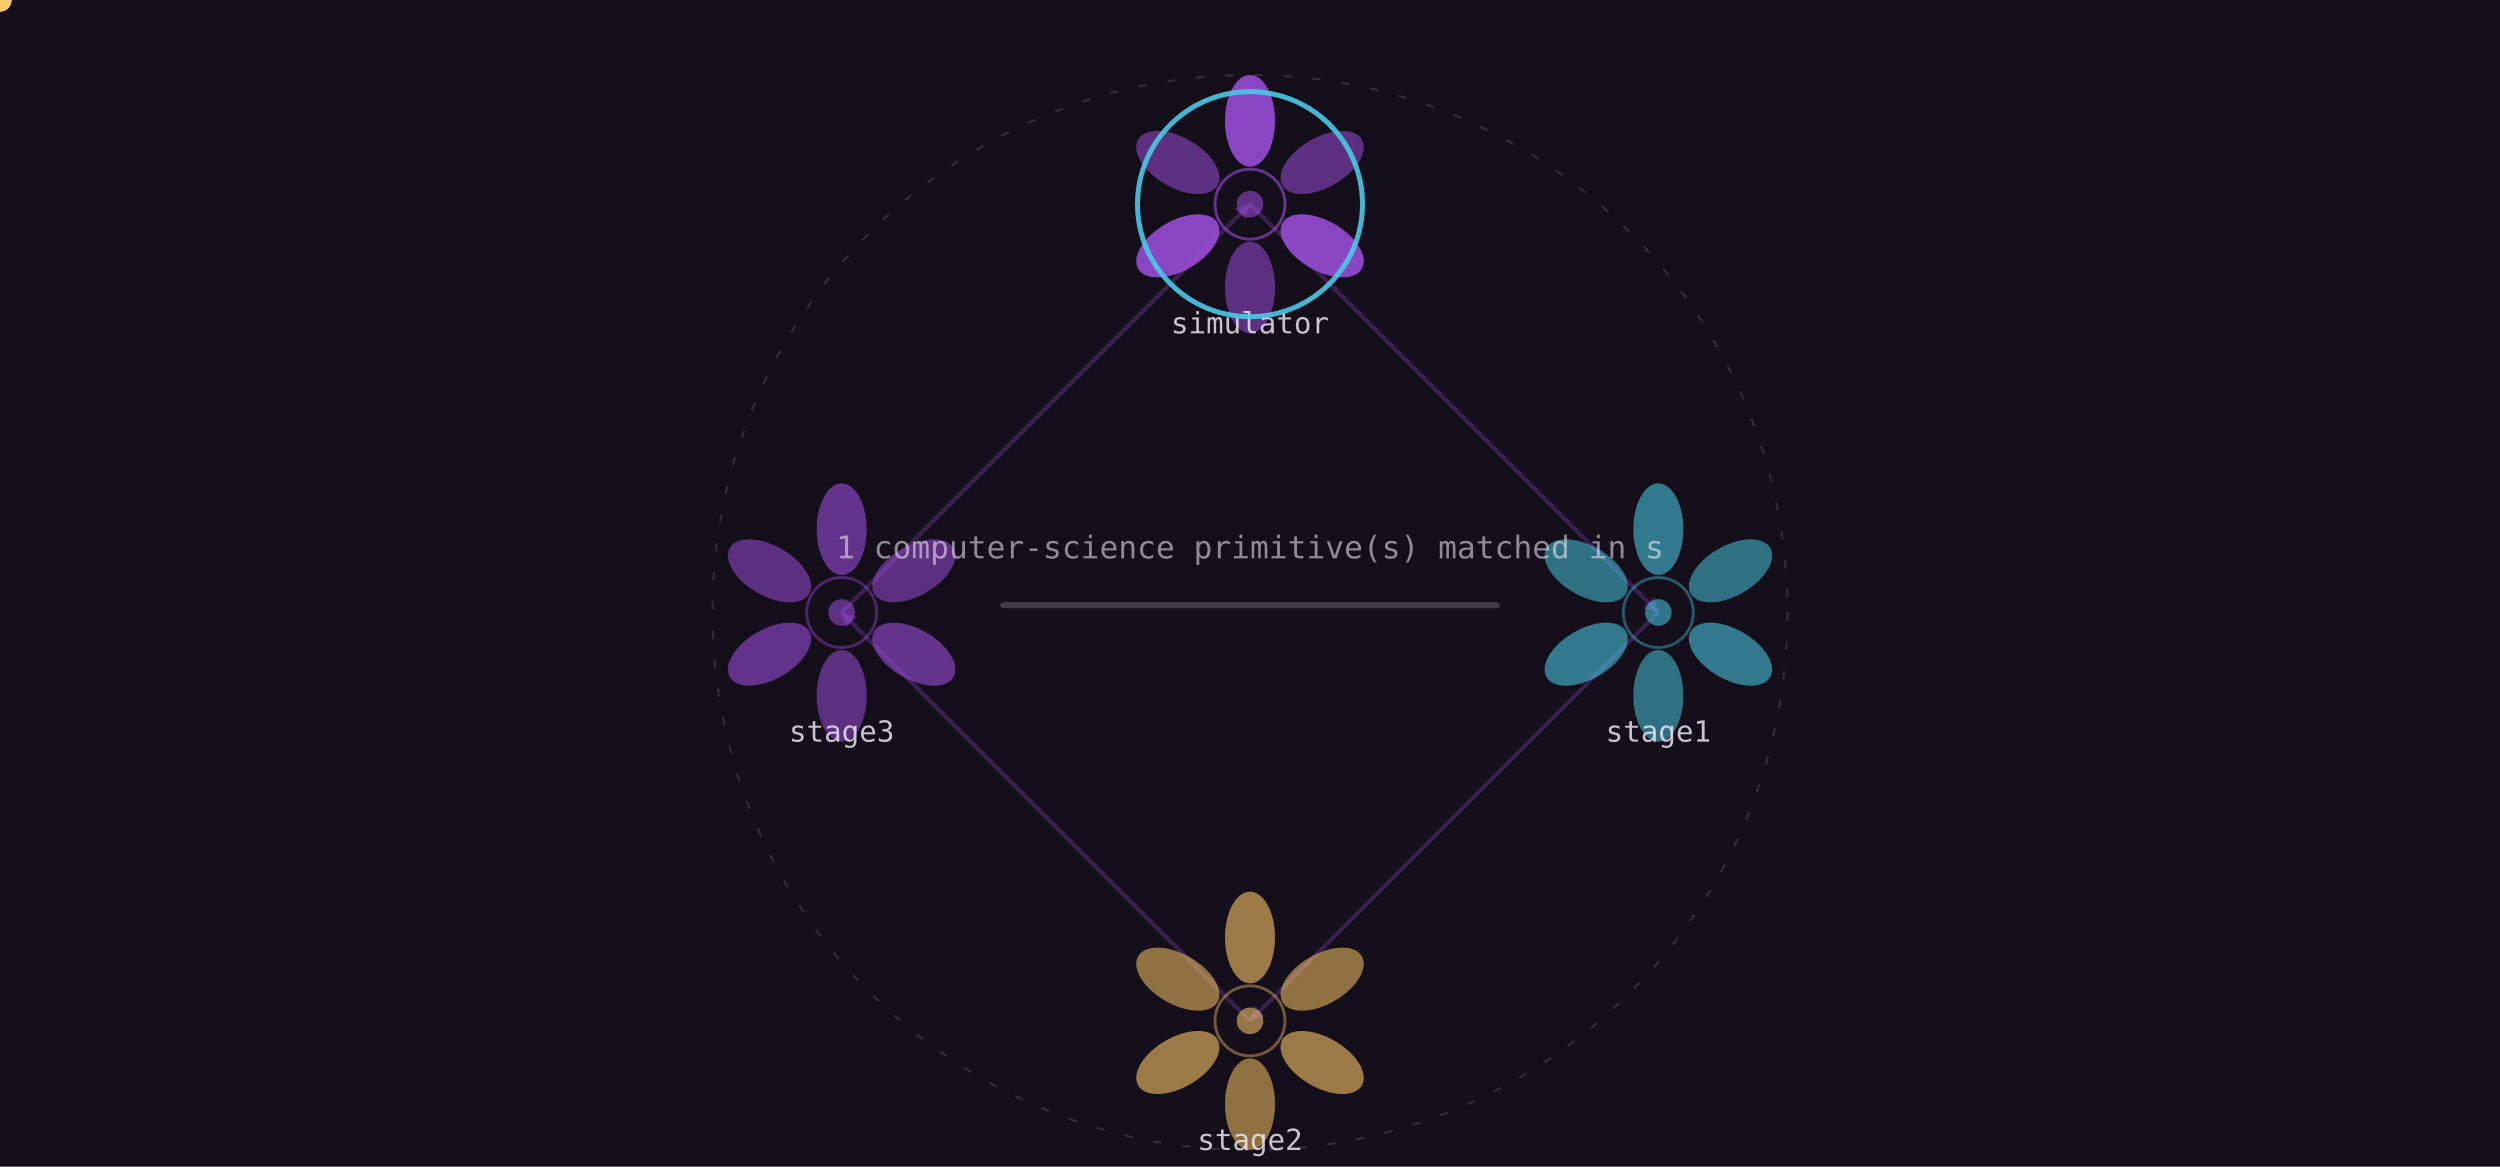
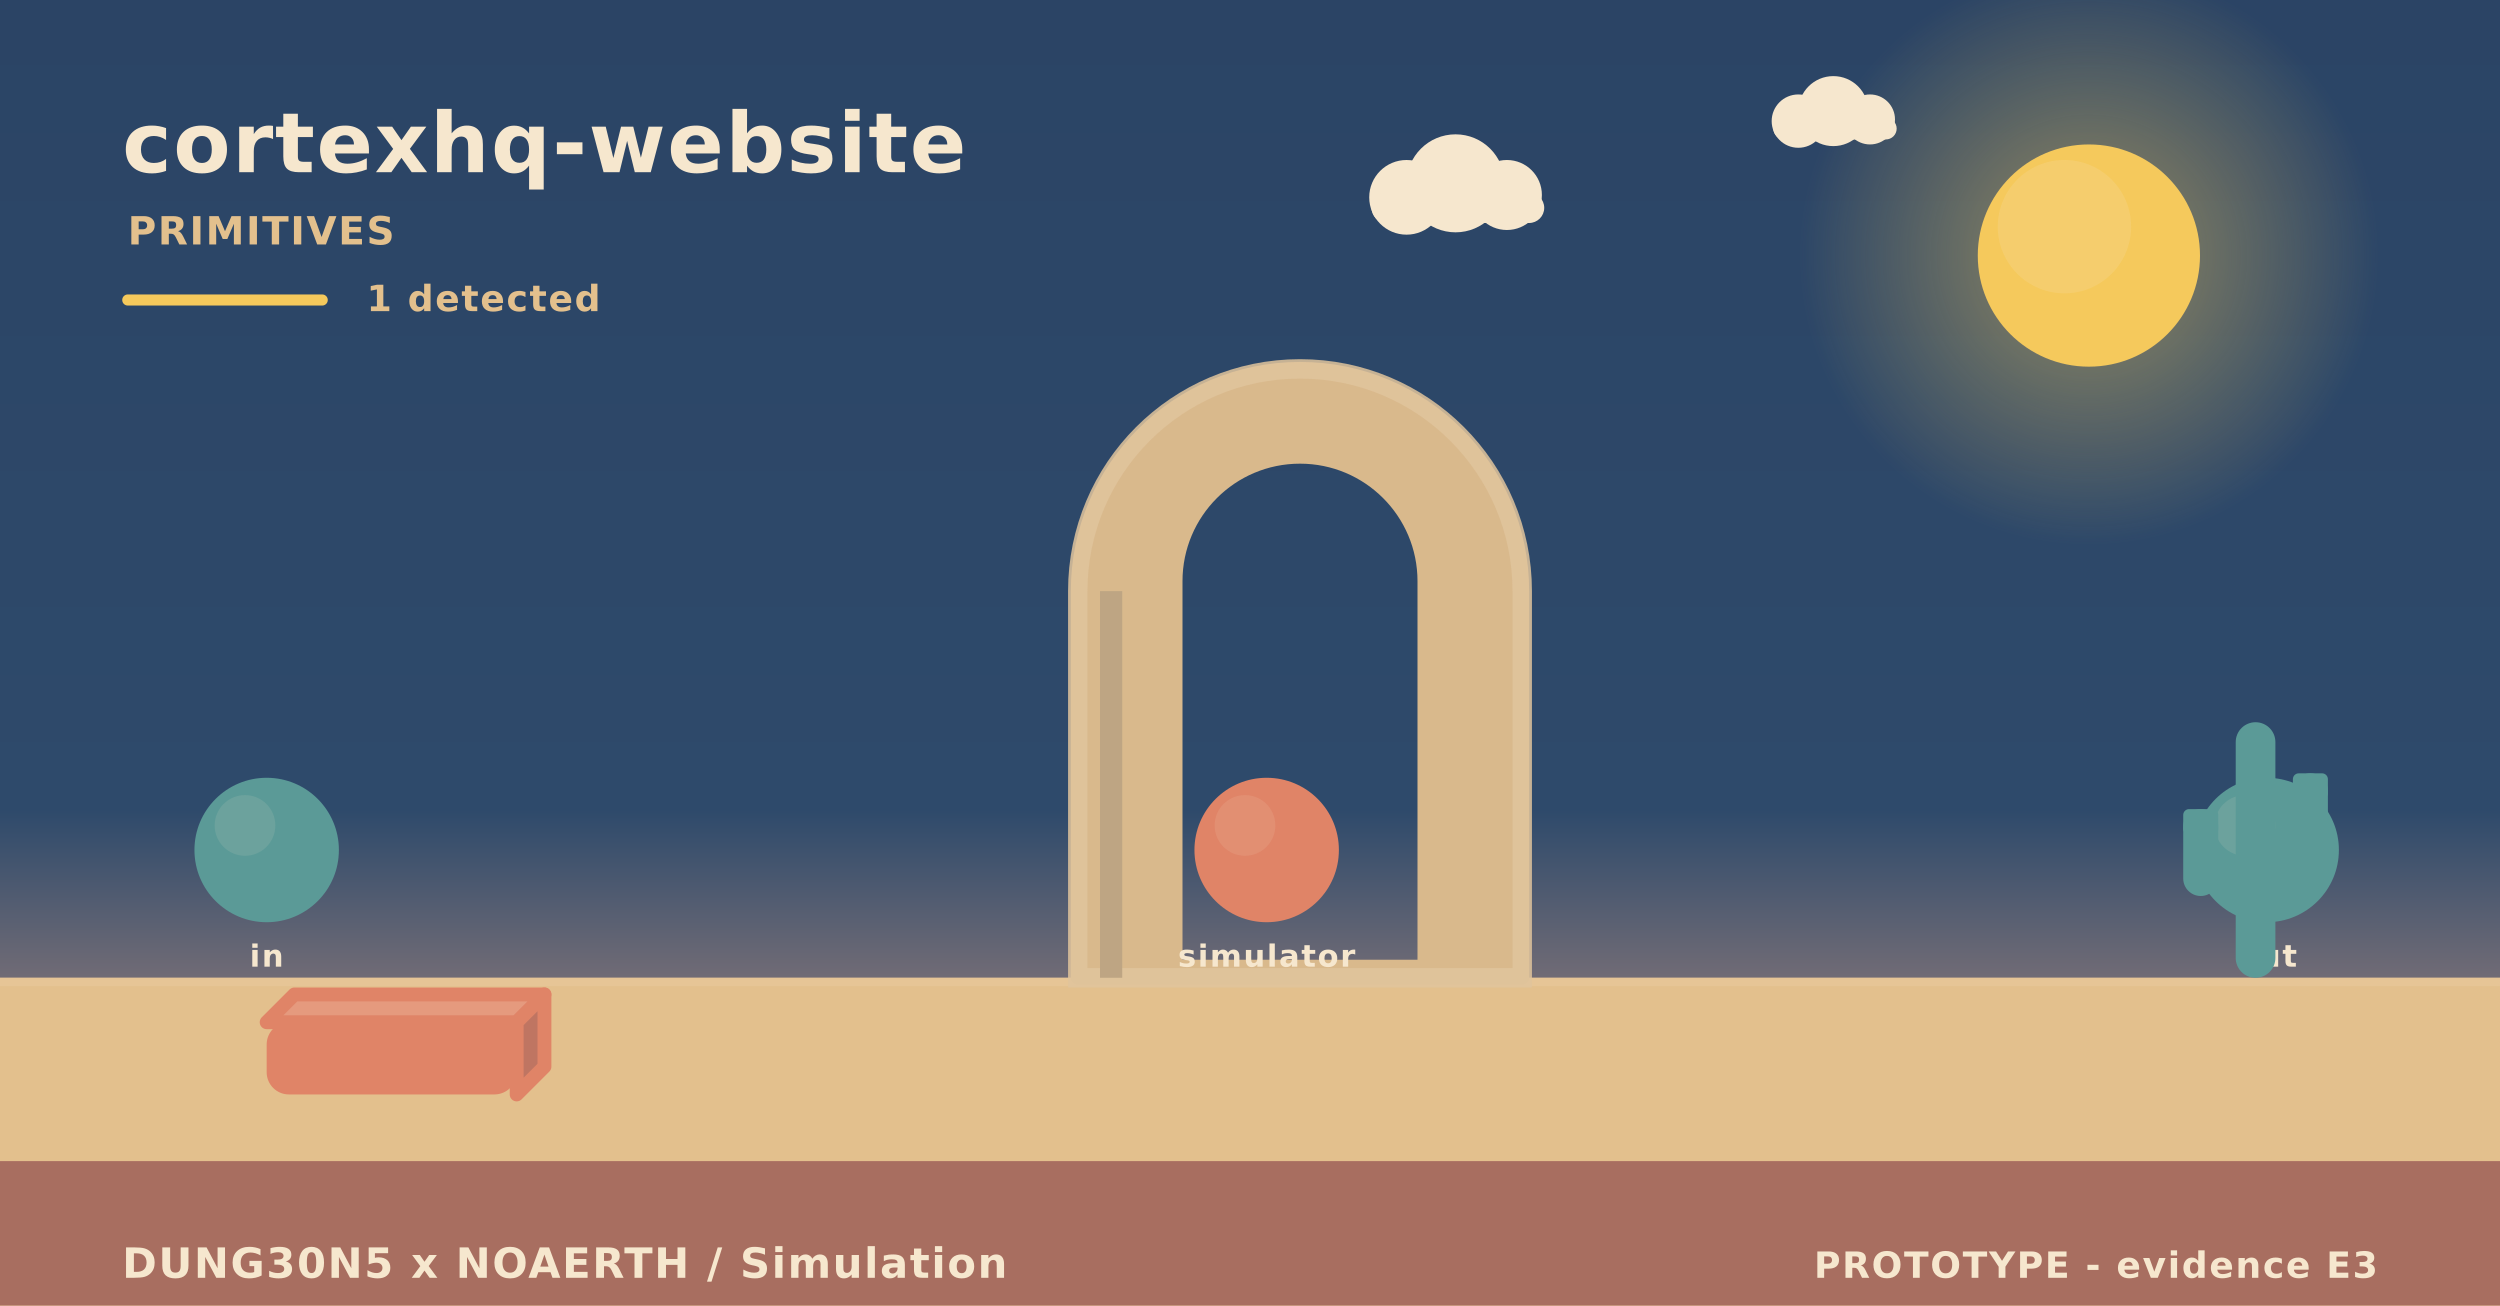
- <svg xmlns="http://www.w3.org/2000/svg" viewBox="0 0 1200 560" width="1200" height="560" role="img" aria-label="cortexhq-website state machine">
-   <rect width="1200" height="560" fill="#140d1a" />
-   <defs>
-     <linearGradient id="gs" x1="0" y1="0" x2="1" y2="1">
-       <stop offset="0%" stop-color="#9d4edd" />
-       <stop offset="100%" stop-color="#48cae4" />
-     </linearGradient>
-   </defs>
-   <circle cx="600.00" cy="294.00" r="258.00" fill="none" stroke="rgba(244,238,248,0.140)" stroke-width="1.00" opacity="1.00" stroke-dasharray="4 10" />
-   <line x1="600.00" y1="98.00" x2="796.00" y2="294.00" stroke="rgba(157,78,221,0.500)" stroke-width="2.00" opacity="0.55" />
-   <polygon points="796.00,294.00 793.88,286.50 788.50,291.88" fill="rgba(157,78,221,0.500)" opacity="0.55" />
-   <g opacity="0.9">
-     <circle cx="0.00" cy="0.00" r="5.50" fill="#ffcb69" opacity="1.00" />
-     <animateTransform attributeName="transform" type="translate" values="600.00,98.00 796.00,294.00" dur="6.45s" begin="0.0s" repeatCount="indefinite" />
-     <animateTransform attributeName="transform" type="translate" values="796.00,294.00 600.00,98.00" dur="6.45s" begin="3.225s" repeatCount="indefinite" />
+ <svg xmlns="http://www.w3.org/2000/svg" width="900" height="470" viewBox="0 0 900 470" role="img" aria-label="cortexhq-website - how it behaves">
+   <linearGradient id="skys" x1="0" y1="0" x2="0" y2="1">
+     <stop offset="0" stop-color="#2b4465" />
+     <stop offset="0.62" stop-color="#2e4a6b" />
+     <stop offset="1" stop-color="#f3ad8a" />
+   </linearGradient>
+   <rect width="900" height="470" fill="url(#skys)" />
+   <radialGradient id="suns">
+     <stop offset="0.35" stop-color="#f5c95c" stop-opacity="0.34" />
+     <stop offset="1" stop-color="#f5c95c" stop-opacity="0" />
+   </radialGradient>
+   <circle cx="752" cy="92" r="104" fill="url(#suns)" />
+   <circle cx="752" cy="92" r="40" fill="#f5c95c" />
+   <circle cx="743.2" cy="81.6" r="24" fill="#f5d27e" opacity="0.5" />
+   <g>
+     <circle cx="524" cy="66" r="17.64" fill="#f6e7ce" />
+     <circle cx="506.36" cy="71.04" r="13.44" fill="#f6e7ce" />
+     <circle cx="542.48" cy="70.2" r="12.6" fill="#f6e7ce" />
+     <rect x="493.76" y="69.36" width="62.16" height="10.92" rx="5.46" fill="#f6e7ce" />
+     <animateTransform attributeName="transform" type="translate" values="0 0;24 0;0 0" dur="36s" begin="0s" repeatCount="indefinite" />
  </g>
-   <line x1="796.00" y1="294.00" x2="600.00" y2="490.00" stroke="rgba(157,78,221,0.500)" stroke-width="2.00" opacity="0.55" />
-   <polygon points="600.00,490.00 607.50,487.88 602.12,482.50" fill="rgba(157,78,221,0.500)" opacity="0.55" />
-   <g opacity="0.9">
-     <circle cx="0.00" cy="0.00" r="5.50" fill="#ffcb69" opacity="1.00" />
-     <animateTransform attributeName="transform" type="translate" values="796.00,294.00 600.00,490.00" dur="6.45s" begin="1.613s" repeatCount="indefinite" />
-     <animateTransform attributeName="transform" type="translate" values="600.00,490.00 796.00,294.00" dur="6.45s" begin="4.838s" repeatCount="indefinite" />
+   <g>
+     <circle cx="660" cy="40" r="12.6" fill="#f6e7ce" />
+     <circle cx="647.4" cy="43.6" r="9.6" fill="#f6e7ce" />
+     <circle cx="673.2" cy="43" r="9" fill="#f6e7ce" />
+     <rect x="638.4" y="42.4" width="44.4" height="7.8" rx="3.9" fill="#f6e7ce" />
+     <animateTransform attributeName="transform" type="translate" values="0 0;-18 0;0 0" dur="46s" begin="3s" repeatCount="indefinite" />
  </g>
-   <line x1="600.00" y1="490.00" x2="404.00" y2="294.00" stroke="rgba(157,78,221,0.500)" stroke-width="2.00" opacity="0.55" />
-   <polygon points="404.00,294.00 406.12,301.50 411.50,296.12" fill="rgba(157,78,221,0.500)" opacity="0.55" />
-   <g opacity="0.9">
-     <circle cx="0.00" cy="0.00" r="5.50" fill="#ffcb69" opacity="1.00" />
-     <animateTransform attributeName="transform" type="translate" values="600.00,490.00 404.00,294.00" dur="6.45s" begin="3.225s" repeatCount="indefinite" />
-     <animateTransform attributeName="transform" type="translate" values="404.00,294.00 600.00,490.00" dur="6.45s" begin="6.45s" repeatCount="indefinite" />
+   <rect x="0" y="352" width="900" height="118" fill="#e3c08d" />
+   <rect x="0" y="352" width="900" height="3" fill="#e6c596" />
+   <text x="44" y="62" font-family="Verdana,DejaVu Sans,sans-serif" font-size="30" font-weight="700" letter-spacing="0.6" fill="#f6e7ce" text-anchor="start">cortexhq-website</text>
+   <text x="46" y="88" font-family="Verdana,DejaVu Sans,sans-serif" font-size="14" font-weight="700" letter-spacing="0.6" fill="#e3c08d" text-anchor="start">PRIMITIVES</text>
+   <rect x="44" y="106" width="74" height="4" rx="2" fill="#f5c95c" />
+   <text x="132" y="112" font-family="Verdana,DejaVu Sans,sans-serif" font-size="13" font-weight="700" letter-spacing="0.6" fill="#e3c08d" text-anchor="start">1 detected</text>
+   <path d="M388,352 L388,212.8 A80,80 0 0 1 548,212.8 L548,352 Z M423.2,348 L423.2,209.22 A44.8,44.8 0 0 1 512.8,209.22 L512.8,348 Z" fill="#d9b98c" fill-rule="evenodd" stroke="#d9b98c" stroke-width="5" stroke-linejoin="round" />
+   <path d="M388,352 L388,212.8 A80,80 0 0 1 548,212.8 L548,352 Z" fill="none" stroke="#e0c49c" stroke-width="7" stroke-linecap="round" opacity="0.85" />
+   <rect x="396" y="212.8" width="8" height="139.2" fill="#bea583" />
+   <circle cx="96" cy="306" r="26" fill="#5b9a97" />
+   <circle cx="88.2" cy="297.16" r="10.92" fill="#7aa9a2" opacity="0.55" />
+   <text x="96" y="348" font-family="Verdana,DejaVu Sans,sans-serif" font-size="11" font-weight="700" letter-spacing="0.6" fill="#f6e7ce" text-anchor="middle">in</text>
+   <g>
+     <circle cx="456" cy="306" r="26" fill="#e08467" />
+     <circle cx="448.2" cy="297.16" r="10.92" fill="#e4987c" opacity="0.55" />
+     <animate attributeName="opacity" values="0.8;1;0.8" dur="4.6s" begin="0s" repeatCount="indefinite" />
  </g>
-   <line x1="404.00" y1="294.00" x2="600.00" y2="98.00" stroke="rgba(157,78,221,0.500)" stroke-width="2.00" opacity="0.55" />
-   <polygon points="600.00,98.00 592.50,100.12 597.88,105.50" fill="rgba(157,78,221,0.500)" opacity="0.55" />
-   <g opacity="0.9">
-     <circle cx="0.00" cy="0.00" r="5.50" fill="#ffcb69" opacity="1.00" />
-     <animateTransform attributeName="transform" type="translate" values="404.00,294.00 600.00,98.00" dur="6.45s" begin="4.838s" repeatCount="indefinite" />
-     <animateTransform attributeName="transform" type="translate" values="600.00,98.00 404.00,294.00" dur="6.45s" begin="8.062s" repeatCount="indefinite" />
-   </g>
-   <ellipse cx="600.00" cy="58.00" rx="12.00" ry="22.00" fill="rgba(157,78,221,0.900)" opacity="0.95" transform="rotate(0.0 600.00 58.00)" />
-   <ellipse cx="634.64" cy="78.00" rx="12.00" ry="22.00" fill="rgba(157,78,221,0.550)" opacity="0.95" transform="rotate(60.0 634.64 78.00)" />
-   <ellipse cx="634.64" cy="118.00" rx="12.00" ry="22.00" fill="rgba(157,78,221,0.900)" opacity="0.95" transform="rotate(120.0 634.64 118.00)" />
-   <ellipse cx="600.00" cy="138.00" rx="12.00" ry="22.00" fill="rgba(157,78,221,0.550)" opacity="0.95" transform="rotate(180.0 600.00 138.00)" />
-   <ellipse cx="565.36" cy="118.00" rx="12.00" ry="22.00" fill="rgba(157,78,221,0.900)" opacity="0.95" transform="rotate(240.0 565.36 118.00)" />
-   <ellipse cx="565.36" cy="78.00" rx="12.00" ry="22.00" fill="rgba(157,78,221,0.550)" opacity="0.95" transform="rotate(300.0 565.36 78.00)" />
-   <circle cx="600.00" cy="98.00" r="16.80" fill="none" stroke="rgba(157,78,221,0.900)" stroke-width="1.40" opacity="0.66" />
-   <circle cx="600.00" cy="98.00" r="6.40" fill="rgba(157,78,221,0.550)" opacity="1.00" />
-   <text x="600" y="160" font-family="ui-monospace,Menlo,monospace" font-size="14" fill="rgba(244,238,248,0.800)" text-anchor="middle">simulator</text>
-   <g>
-     <circle cx="600.00" cy="98.00" r="54.00" fill="none" stroke="#48cae4" stroke-width="2.40" opacity="0.90" />
-     <animate attributeName="opacity" values="0.25;1.0;0.25" dur="12.9s" begin="0.0s" repeatCount="indefinite" />
-   </g>
-   <ellipse cx="796.00" cy="254.00" rx="12.00" ry="22.00" fill="rgba(72,202,228,0.600)" opacity="0.95" transform="rotate(0.0 796.00 254.00)" />
-   <ellipse cx="830.64" cy="274.00" rx="12.00" ry="22.00" fill="rgba(72,202,228,0.550)" opacity="0.95" transform="rotate(60.0 830.64 274.00)" />
-   <ellipse cx="830.64" cy="314.00" rx="12.00" ry="22.00" fill="rgba(72,202,228,0.600)" opacity="0.95" transform="rotate(120.0 830.64 314.00)" />
-   <ellipse cx="796.00" cy="334.00" rx="12.00" ry="22.00" fill="rgba(72,202,228,0.550)" opacity="0.95" transform="rotate(180.0 796.00 334.00)" />
-   <ellipse cx="761.36" cy="314.00" rx="12.00" ry="22.00" fill="rgba(72,202,228,0.600)" opacity="0.95" transform="rotate(240.0 761.36 314.00)" />
-   <ellipse cx="761.36" cy="274.00" rx="12.00" ry="22.00" fill="rgba(72,202,228,0.550)" opacity="0.95" transform="rotate(300.0 761.36 274.00)" />
-   <circle cx="796.00" cy="294.00" r="16.80" fill="none" stroke="rgba(72,202,228,0.600)" stroke-width="1.40" opacity="0.66" />
-   <circle cx="796.00" cy="294.00" r="6.40" fill="rgba(72,202,228,0.550)" opacity="1.00" />
-   <text x="796" y="356" font-family="ui-monospace,Menlo,monospace" font-size="14" fill="rgba(244,238,248,0.800)" text-anchor="middle">stage1</text>
-   <ellipse cx="600.00" cy="450.00" rx="12.00" ry="22.00" fill="rgba(255,203,105,0.600)" opacity="0.95" transform="rotate(0.0 600.00 450.00)" />
-   <ellipse cx="634.64" cy="470.00" rx="12.00" ry="22.00" fill="rgba(255,203,105,0.550)" opacity="0.95" transform="rotate(60.0 634.64 470.00)" />
-   <ellipse cx="634.64" cy="510.00" rx="12.00" ry="22.00" fill="rgba(255,203,105,0.600)" opacity="0.95" transform="rotate(120.0 634.64 510.00)" />
-   <ellipse cx="600.00" cy="530.00" rx="12.00" ry="22.00" fill="rgba(255,203,105,0.550)" opacity="0.95" transform="rotate(180.0 600.00 530.00)" />
-   <ellipse cx="565.36" cy="510.00" rx="12.00" ry="22.00" fill="rgba(255,203,105,0.600)" opacity="0.95" transform="rotate(240.0 565.36 510.00)" />
-   <ellipse cx="565.36" cy="470.00" rx="12.00" ry="22.00" fill="rgba(255,203,105,0.550)" opacity="0.95" transform="rotate(300.0 565.36 470.00)" />
-   <circle cx="600.00" cy="490.00" r="16.80" fill="none" stroke="rgba(255,203,105,0.600)" stroke-width="1.40" opacity="0.66" />
-   <circle cx="600.00" cy="490.00" r="6.40" fill="rgba(255,203,105,0.550)" opacity="1.00" />
-   <text x="600" y="552" font-family="ui-monospace,Menlo,monospace" font-size="14" fill="rgba(244,238,248,0.800)" text-anchor="middle">stage2</text>
-   <ellipse cx="404.00" cy="254.00" rx="12.00" ry="22.00" fill="rgba(157,78,221,0.600)" opacity="0.95" transform="rotate(0.0 404.00 254.00)" />
-   <ellipse cx="438.64" cy="274.00" rx="12.00" ry="22.00" fill="rgba(157,78,221,0.550)" opacity="0.95" transform="rotate(60.0 438.64 274.00)" />
-   <ellipse cx="438.64" cy="314.00" rx="12.00" ry="22.00" fill="rgba(157,78,221,0.600)" opacity="0.95" transform="rotate(120.0 438.64 314.00)" />
-   <ellipse cx="404.00" cy="334.00" rx="12.00" ry="22.00" fill="rgba(157,78,221,0.550)" opacity="0.95" transform="rotate(180.0 404.00 334.00)" />
-   <ellipse cx="369.36" cy="314.00" rx="12.00" ry="22.00" fill="rgba(157,78,221,0.600)" opacity="0.95" transform="rotate(240.0 369.36 314.00)" />
-   <ellipse cx="369.36" cy="274.00" rx="12.00" ry="22.00" fill="rgba(157,78,221,0.550)" opacity="0.95" transform="rotate(300.0 369.36 274.00)" />
-   <circle cx="404.00" cy="294.00" r="16.80" fill="none" stroke="rgba(157,78,221,0.600)" stroke-width="1.40" opacity="0.66" />
-   <circle cx="404.00" cy="294.00" r="6.40" fill="rgba(157,78,221,0.550)" opacity="1.00" />
-   <text x="404" y="356" font-family="ui-monospace,Menlo,monospace" font-size="14" fill="rgba(244,238,248,0.800)" text-anchor="middle">stage3</text>
-   <rect x="480.00" y="289.00" width="240.00" height="3.00" rx="2.00" fill="rgba(244,238,248,0.200)" opacity="1.00" />
-   <text x="600" y="268" font-family="ui-monospace,Menlo,monospace" font-size="15" fill="rgba(244,238,248,0.550)" text-anchor="middle">1 computer-science primitive(s) matched in s</text>
+   <text x="456" y="348" font-family="Verdana,DejaVu Sans,sans-serif" font-size="11" font-weight="700" letter-spacing="0.6" fill="#f6e7ce" text-anchor="middle">simulator</text>
+   <circle cx="816" cy="306" r="26" fill="#5b9a97" />
+   <circle cx="808.2" cy="297.16" r="10.92" fill="#7aa9a2" opacity="0.55" />
+   <text x="816" y="348" font-family="Verdana,DejaVu Sans,sans-serif" font-size="11" font-weight="700" letter-spacing="0.6" fill="#f6e7ce" text-anchor="middle">out</text>
+   <path d="M96,368 L186,368 L196,358 L106,358 Z" fill="#e59a7e" stroke="#e08467" stroke-width="5" stroke-linejoin="round" />
+   <path d="M186,368 L196,358 L196,384 L186,394 Z" fill="#bf7562" stroke="#e08467" stroke-width="5" stroke-linejoin="round" />
+   <rect x="96" y="368" width="90" height="26" rx="8" fill="#e08467" />
+   <rect x="804.86" y="260" width="14.28" height="92" rx="7.14" fill="#5b9a97" />
+   <rect x="785.96" y="291.28" width="12.6" height="31.28" rx="6.3" fill="#5b9a97" />
+   <rect x="785.96" y="291.28" width="12.6" height="9.2" rx="2.1" fill="#5b9a97" />
+   <rect x="825.44" y="278.4" width="12.6" height="31.28" rx="6.3" fill="#5b9a97" />
+   <rect x="825.44" y="278.4" width="12.6" height="9.2" rx="2.1" fill="#5b9a97" />
+   <rect x="0" y="418" width="900" height="52" rx="0" fill="#a5695e" opacity="0.94" />
+   <text x="44" y="460" font-family="Verdana,DejaVu Sans,sans-serif" font-size="15" font-weight="700" letter-spacing="0.6" fill="#f6e7ce" text-anchor="start">DUNG30N5 x NOAERTH  /  Simulation</text>
+   <text x="856" y="460" font-family="Verdana,DejaVu Sans,sans-serif" font-size="13" font-weight="700" letter-spacing="0.6" fill="#f6e7ce" text-anchor="end">PROTOTYPE  -  evidence E3</text>
</svg>
